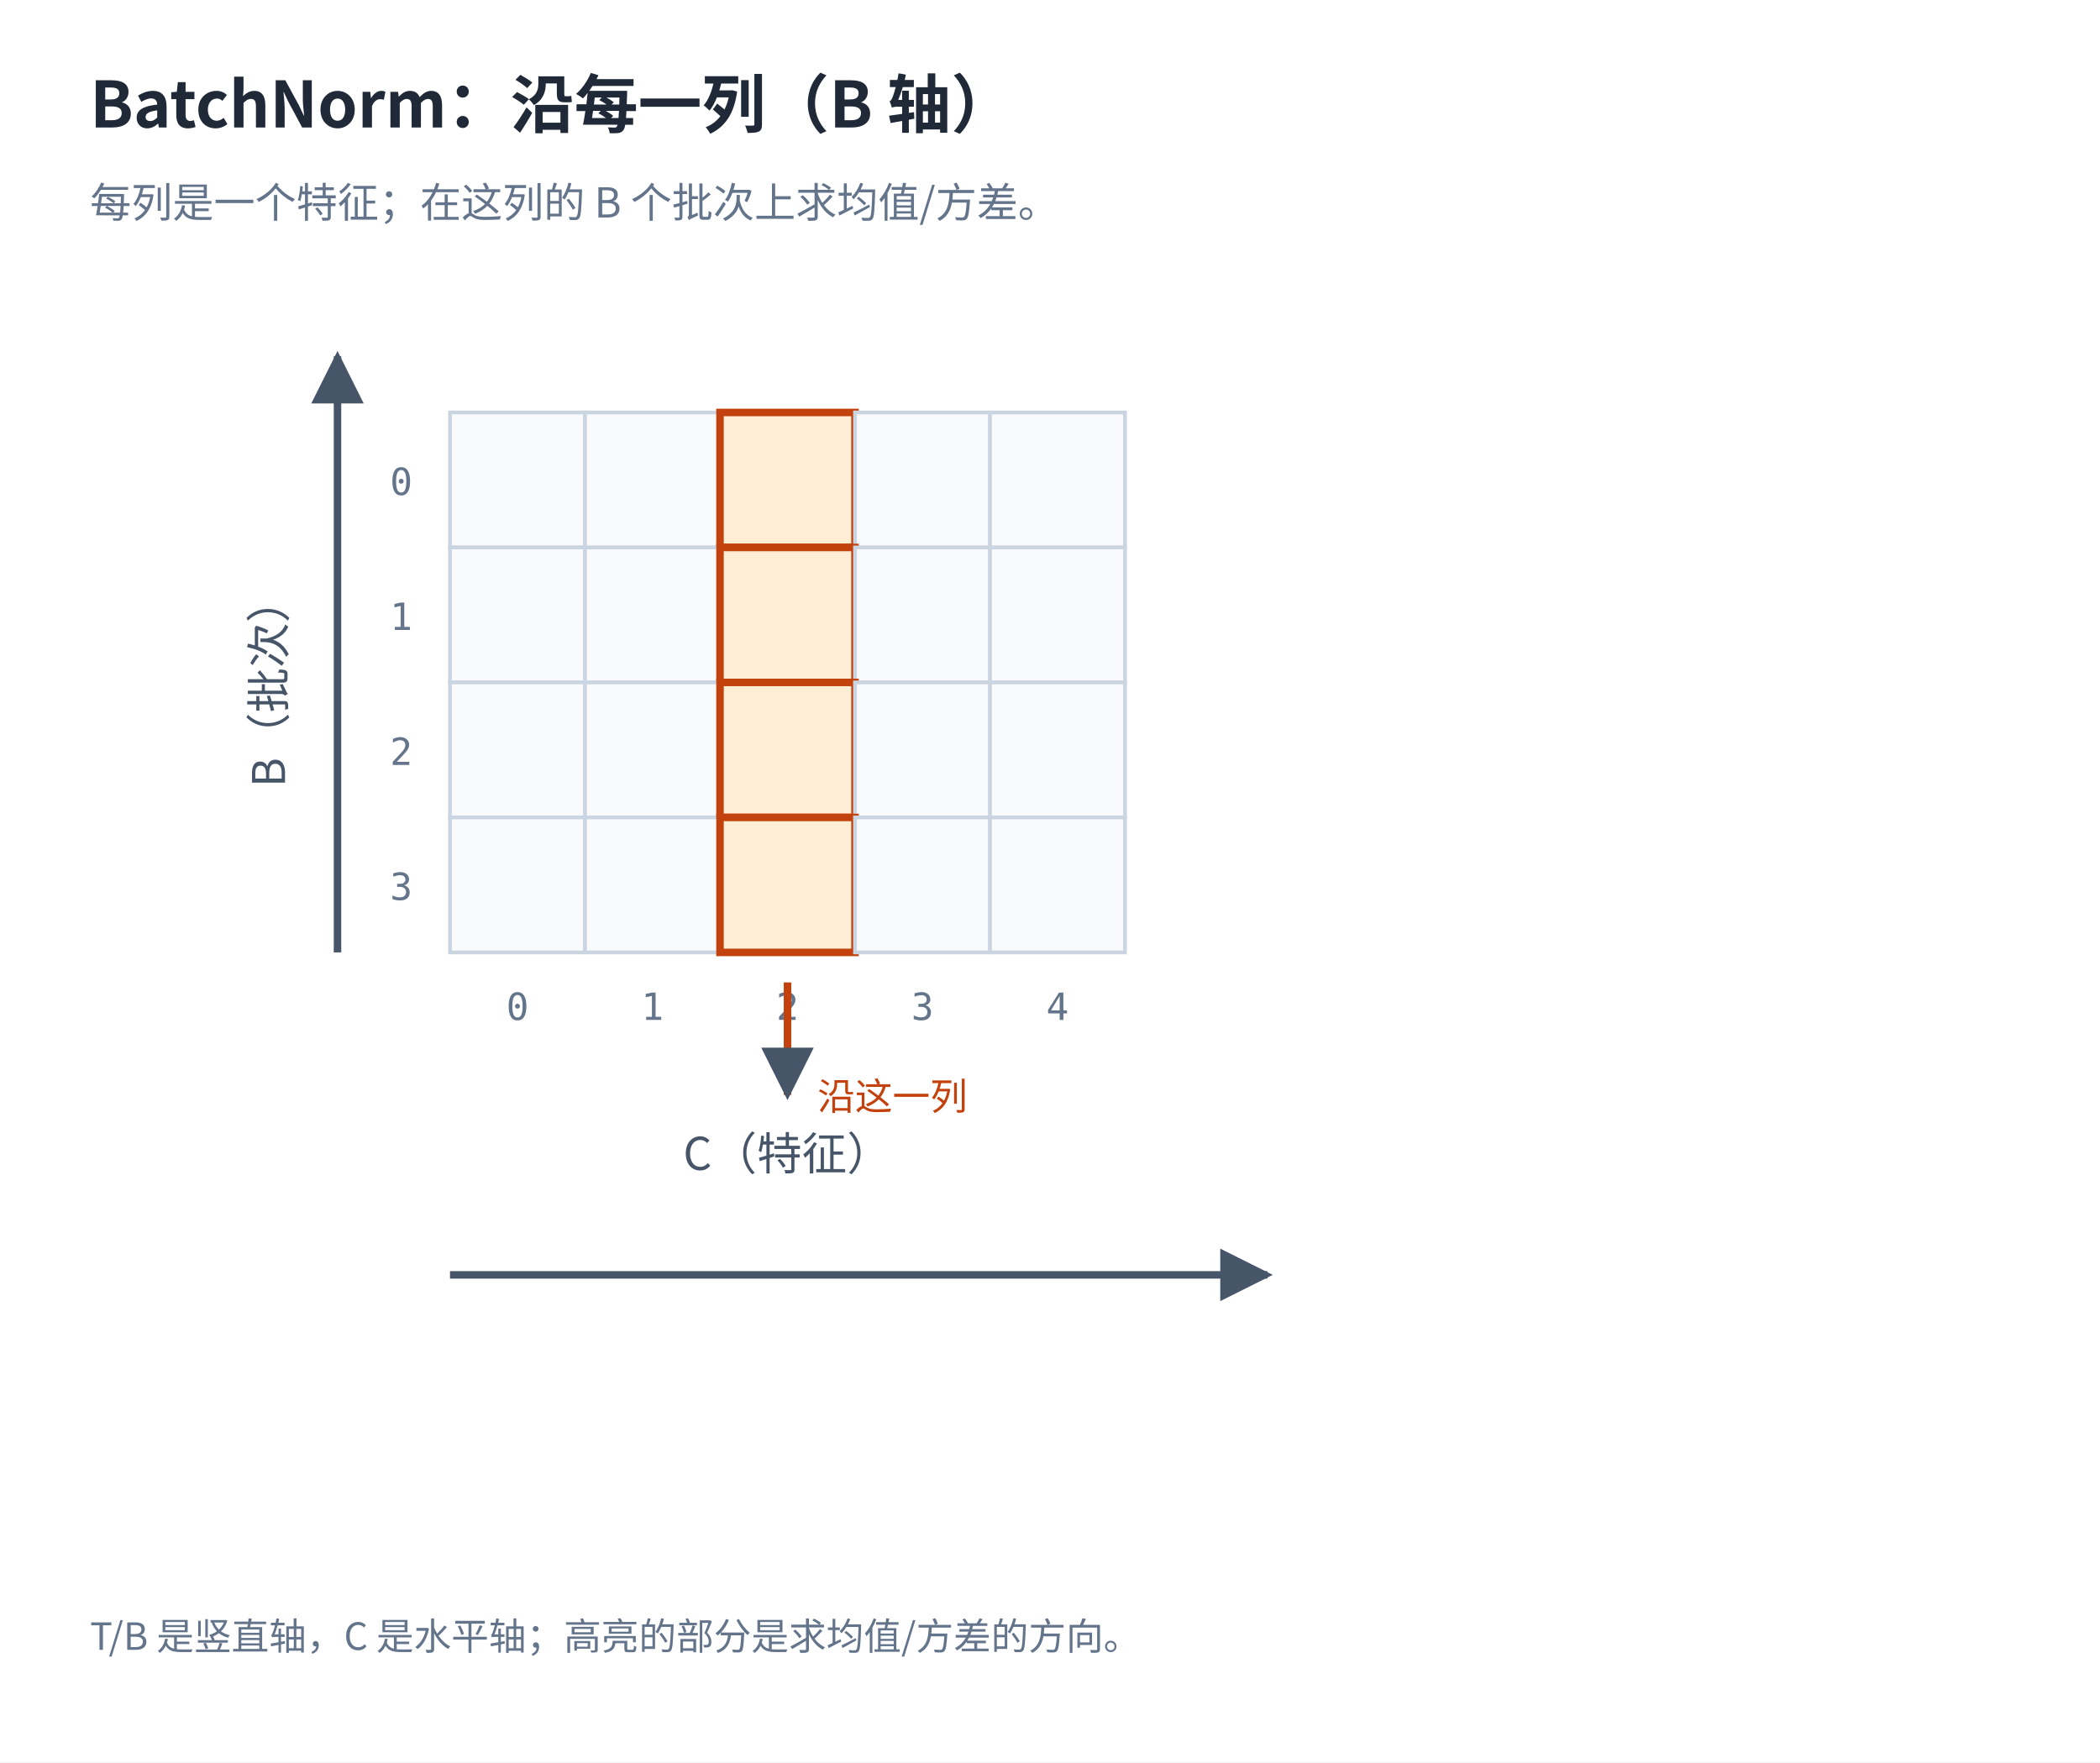
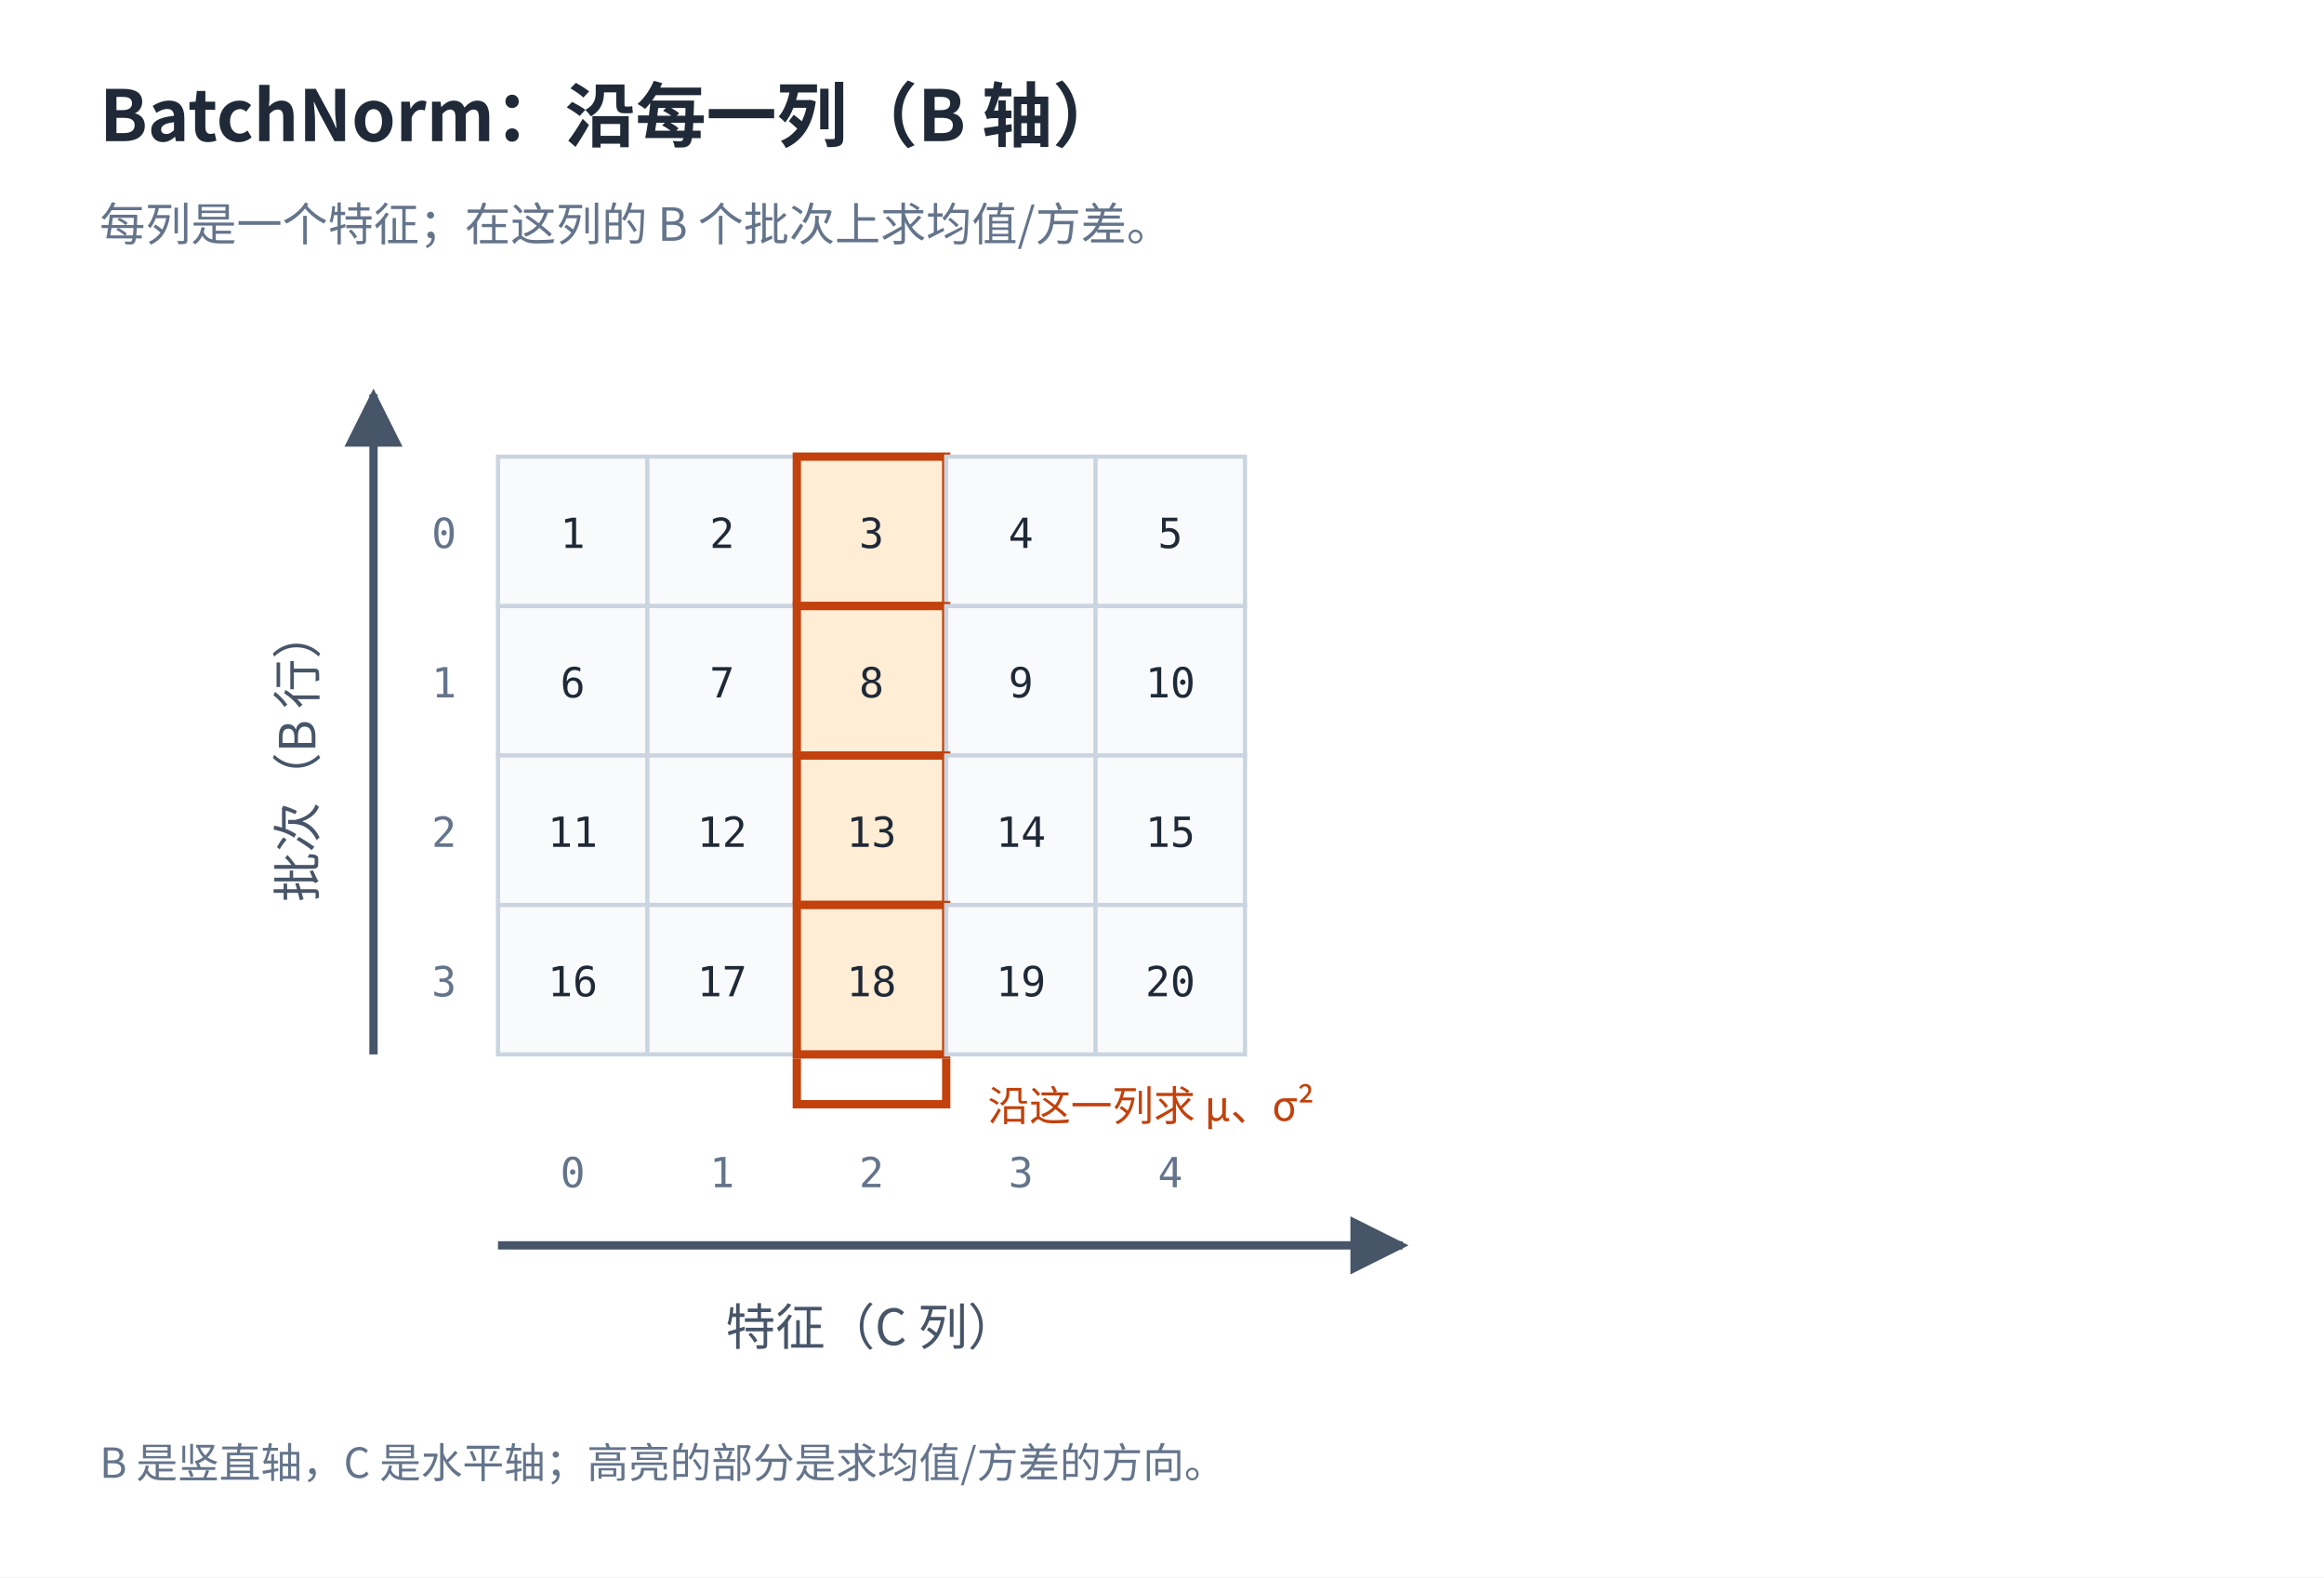
- <svg xmlns="http://www.w3.org/2000/svg" viewBox="0 0 560 470" role="img" aria-labelledby="title desc">
-   <rect width="560" height="470" fill="#ffffff" />
+ <svg xmlns="http://www.w3.org/2000/svg" viewBox="0 0 560 380" role="img" aria-labelledby="title desc">
+   <rect width="560" height="380" fill="#ffffff" />
  <text x="24" y="34" font-family="system-ui, 'Noto Sans CJK SC', sans-serif" font-size="17" font-weight="600" fill="#1f2937">BatchNorm：沿每一列（B 轴）</text>
  <text x="24" y="58" font-family="system-ui, 'Noto Sans CJK SC', sans-serif" font-size="11" fill="#64748b">每列是一个特征；在这列的 B 个批次上求均值/方差。</text>
  <rect x="120" y="110" width="36" height="36" fill="#f8fafc" stroke="#cbd5e1" stroke-width="1" />
  <rect x="156" y="110" width="36" height="36" fill="#f8fafc" stroke="#cbd5e1" stroke-width="1" />
  <rect x="192" y="110" width="36" height="36" fill="#ffedd5" stroke="#c2410c" stroke-width="2" />
  <rect x="228" y="110" width="36" height="36" fill="#f8fafc" stroke="#cbd5e1" stroke-width="1" />
  <rect x="264" y="110" width="36" height="36" fill="#f8fafc" stroke="#cbd5e1" stroke-width="1" />
  <rect x="120" y="146" width="36" height="36" fill="#f8fafc" stroke="#cbd5e1" stroke-width="1" />
  <rect x="156" y="146" width="36" height="36" fill="#f8fafc" stroke="#cbd5e1" stroke-width="1" />
  <rect x="192" y="146" width="36" height="36" fill="#ffedd5" stroke="#c2410c" stroke-width="2" />
  <rect x="228" y="146" width="36" height="36" fill="#f8fafc" stroke="#cbd5e1" stroke-width="1" />
  <rect x="264" y="146" width="36" height="36" fill="#f8fafc" stroke="#cbd5e1" stroke-width="1" />
  <rect x="120" y="182" width="36" height="36" fill="#f8fafc" stroke="#cbd5e1" stroke-width="1" />
  <rect x="156" y="182" width="36" height="36" fill="#f8fafc" stroke="#cbd5e1" stroke-width="1" />
  <rect x="192" y="182" width="36" height="36" fill="#ffedd5" stroke="#c2410c" stroke-width="2" />
  <rect x="228" y="182" width="36" height="36" fill="#f8fafc" stroke="#cbd5e1" stroke-width="1" />
  <rect x="264" y="182" width="36" height="36" fill="#f8fafc" stroke="#cbd5e1" stroke-width="1" />
  <rect x="120" y="218" width="36" height="36" fill="#f8fafc" stroke="#cbd5e1" stroke-width="1" />
  <rect x="156" y="218" width="36" height="36" fill="#f8fafc" stroke="#cbd5e1" stroke-width="1" />
  <rect x="192" y="218" width="36" height="36" fill="#ffedd5" stroke="#c2410c" stroke-width="2" />
  <rect x="228" y="218" width="36" height="36" fill="#f8fafc" stroke="#cbd5e1" stroke-width="1" />
  <rect x="264" y="218" width="36" height="36" fill="#f8fafc" stroke="#cbd5e1" stroke-width="1" />
-   <text x="110" y="132.0" text-anchor="end" font-family="ui-monospace, monospace" font-size="10" fill="#64748b">0</text>
-   <text x="110" y="168.0" text-anchor="end" font-family="ui-monospace, monospace" font-size="10" fill="#64748b">1</text>
-   <text x="110" y="204.0" text-anchor="end" font-family="ui-monospace, monospace" font-size="10" fill="#64748b">2</text>
-   <text x="110" y="240.0" text-anchor="end" font-family="ui-monospace, monospace" font-size="10" fill="#64748b">3</text>
-   <text x="138.0" y="272" text-anchor="middle" font-family="ui-monospace, monospace" font-size="10" fill="#64748b">0</text>
-   <text x="174.0" y="272" text-anchor="middle" font-family="ui-monospace, monospace" font-size="10" fill="#64748b">1</text>
-   <text x="210.0" y="272" text-anchor="middle" font-family="ui-monospace, monospace" font-size="10" fill="#64748b">2</text>
-   <text x="246.0" y="272" text-anchor="middle" font-family="ui-monospace, monospace" font-size="10" fill="#64748b">3</text>
-   <text x="282.0" y="272" text-anchor="middle" font-family="ui-monospace, monospace" font-size="10" fill="#64748b">4</text>
+   <text x="138" y="132" text-anchor="middle" font-family="ui-monospace, monospace" font-size="10" fill="#1f2937">1</text>
+   <text x="174" y="132" text-anchor="middle" font-family="ui-monospace, monospace" font-size="10" fill="#1f2937">2</text>
+   <text x="210" y="132" text-anchor="middle" font-family="ui-monospace, monospace" font-size="10" fill="#1f2937">3</text>
+   <text x="246" y="132" text-anchor="middle" font-family="ui-monospace, monospace" font-size="10" fill="#1f2937">4</text>
+   <text x="282" y="132" text-anchor="middle" font-family="ui-monospace, monospace" font-size="10" fill="#1f2937">5</text>
+   <text x="138" y="168" text-anchor="middle" font-family="ui-monospace, monospace" font-size="10" fill="#1f2937">6</text>
+   <text x="174" y="168" text-anchor="middle" font-family="ui-monospace, monospace" font-size="10" fill="#1f2937">7</text>
+   <text x="210" y="168" text-anchor="middle" font-family="ui-monospace, monospace" font-size="10" fill="#1f2937">8</text>
+   <text x="246" y="168" text-anchor="middle" font-family="ui-monospace, monospace" font-size="10" fill="#1f2937">9</text>
+   <text x="282" y="168" text-anchor="middle" font-family="ui-monospace, monospace" font-size="10" fill="#1f2937">10</text>
+   <text x="138" y="204" text-anchor="middle" font-family="ui-monospace, monospace" font-size="10" fill="#1f2937">11</text>
+   <text x="174" y="204" text-anchor="middle" font-family="ui-monospace, monospace" font-size="10" fill="#1f2937">12</text>
+   <text x="210" y="204" text-anchor="middle" font-family="ui-monospace, monospace" font-size="10" fill="#1f2937">13</text>
+   <text x="246" y="204" text-anchor="middle" font-family="ui-monospace, monospace" font-size="10" fill="#1f2937">14</text>
+   <text x="282" y="204" text-anchor="middle" font-family="ui-monospace, monospace" font-size="10" fill="#1f2937">15</text>
+   <text x="138" y="240" text-anchor="middle" font-family="ui-monospace, monospace" font-size="10" fill="#1f2937">16</text>
+   <text x="174" y="240" text-anchor="middle" font-family="ui-monospace, monospace" font-size="10" fill="#1f2937">17</text>
+   <text x="210" y="240" text-anchor="middle" font-family="ui-monospace, monospace" font-size="10" fill="#1f2937">18</text>
+   <text x="246" y="240" text-anchor="middle" font-family="ui-monospace, monospace" font-size="10" fill="#1f2937">19</text>
+   <text x="282" y="240" text-anchor="middle" font-family="ui-monospace, monospace" font-size="10" fill="#1f2937">20</text>
+   <text x="110" y="132" text-anchor="end" font-family="ui-monospace, monospace" font-size="10" fill="#64748b">0</text>
+   <text x="110" y="168" text-anchor="end" font-family="ui-monospace, monospace" font-size="10" fill="#64748b">1</text>
+   <text x="110" y="204" text-anchor="end" font-family="ui-monospace, monospace" font-size="10" fill="#64748b">2</text>
+   <text x="110" y="240" text-anchor="end" font-family="ui-monospace, monospace" font-size="10" fill="#64748b">3</text>
+   <text x="138" y="286" text-anchor="middle" font-family="ui-monospace, monospace" font-size="10" fill="#64748b">0</text>
+   <text x="174" y="286" text-anchor="middle" font-family="ui-monospace, monospace" font-size="10" fill="#64748b">1</text>
+   <text x="210" y="286" text-anchor="middle" font-family="ui-monospace, monospace" font-size="10" fill="#64748b">2</text>
+   <text x="246" y="286" text-anchor="middle" font-family="ui-monospace, monospace" font-size="10" fill="#64748b">3</text>
+   <text x="282" y="286" text-anchor="middle" font-family="ui-monospace, monospace" font-size="10" fill="#64748b">4</text>
  <line x1="90" y1="254" x2="90" y2="95" stroke="#475569" stroke-width="2" marker-end="url(#arrow)" />
-   <text x="76" y="182.0" text-anchor="middle" transform="rotate(-90 76 182.0)" font-family="system-ui, 'Noto Sans CJK SC', sans-serif" font-size="12" fill="#475569">B（批次）</text>
-   <line x1="120" y1="340" x2="338" y2="340" stroke="#475569" stroke-width="2" marker-end="url(#arrow)" />
-   <text x="210.0" y="312" text-anchor="middle" font-family="system-ui, 'Noto Sans CJK SC', sans-serif" font-size="12" fill="#475569">C（特征）</text>
-   <line x1="210.0" y1="262" x2="210.0" y2="292" stroke="#c2410c" stroke-width="2" marker-end="url(#arrow)" />
-   <text x="218.0" y="296" font-family="system-ui, 'Noto Sans CJK SC', sans-serif" font-size="10" fill="#c2410c">沿这一列</text>
-   <text x="24" y="440" font-family="system-ui, 'Noto Sans CJK SC', sans-serif" font-size="10" fill="#64748b">T/B 是竖直轴，C 是水平轴；高亮的部分是求均值/方差的方向。</text>
+   <text x="76" y="182" text-anchor="middle" transform="rotate(-90 76 182)" font-family="system-ui, 'Noto Sans CJK SC', sans-serif" font-size="12" fill="#475569">批次（B 行）</text>
+   <line x1="120" y1="300" x2="338" y2="300" stroke="#475569" stroke-width="2" marker-end="url(#arrow)" />
+   <text x="210" y="324" text-anchor="middle" font-family="system-ui, 'Noto Sans CJK SC', sans-serif" font-size="12" fill="#475569">特征（C 列）</text>
+   <path d="M 192 255 L 192 266 L 228 266 L 228 255" fill="none" stroke="#c2410c" stroke-width="2" />
+   <text x="238" y="270" font-family="system-ui, 'Noto Sans CJK SC', sans-serif" font-size="10" fill="#c2410c">沿这一列求 μ、σ²</text>
+   <text x="24" y="356" font-family="system-ui, 'Noto Sans CJK SC', sans-serif" font-size="10" fill="#64748b">B 是竖直轴，C 是水平轴；高亮的部分是求均值/方差的方向。</text>
  <defs>
    <marker id="arrow" viewBox="0 0 10 10" refX="9" refY="5" markerWidth="7" markerHeight="7" orient="auto-start-reverse">
      <path d="M 0 0 L 10 5 L 0 10 z" fill="#475569" />
    </marker>
  </defs>
</svg>
